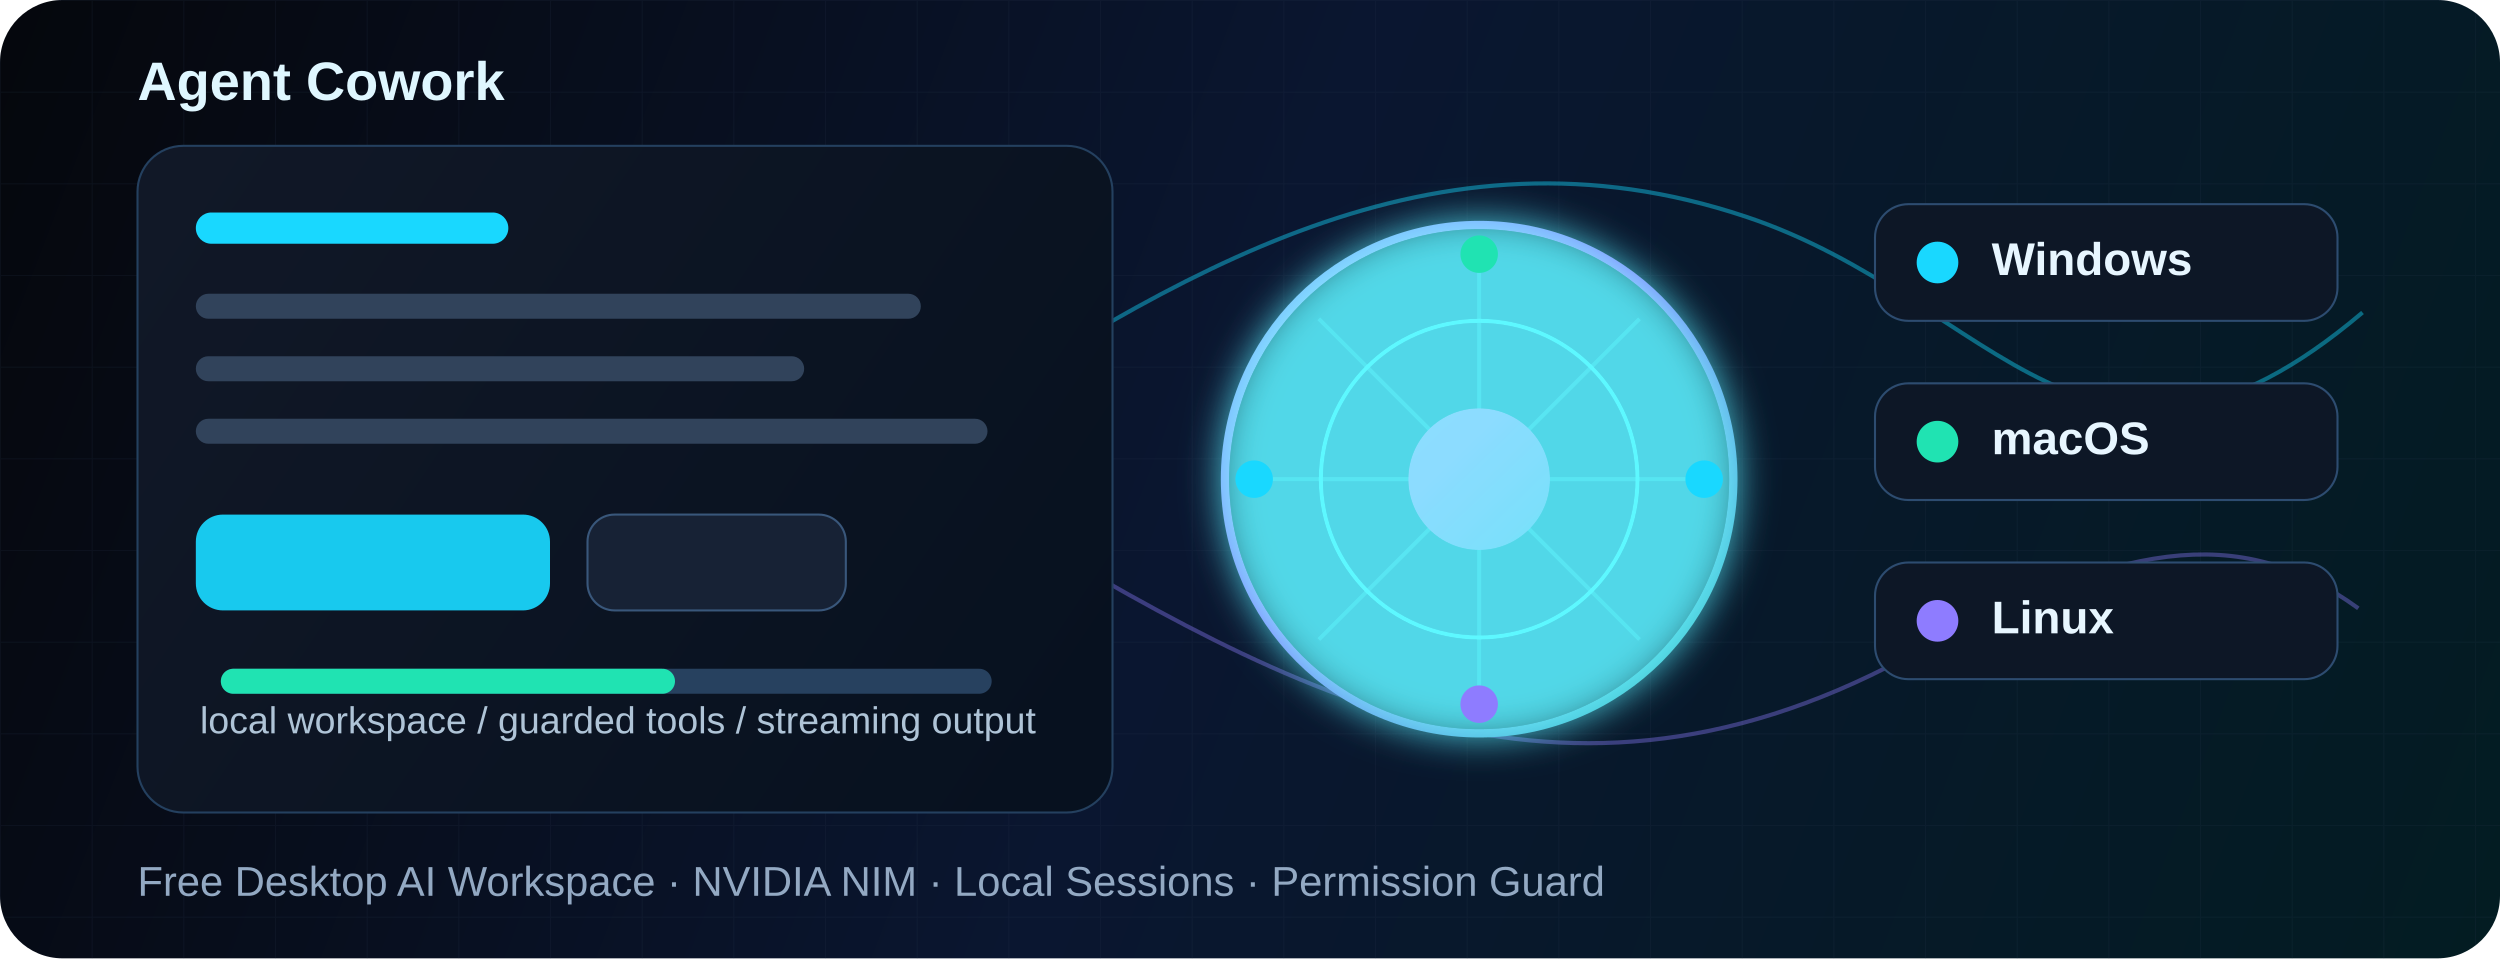
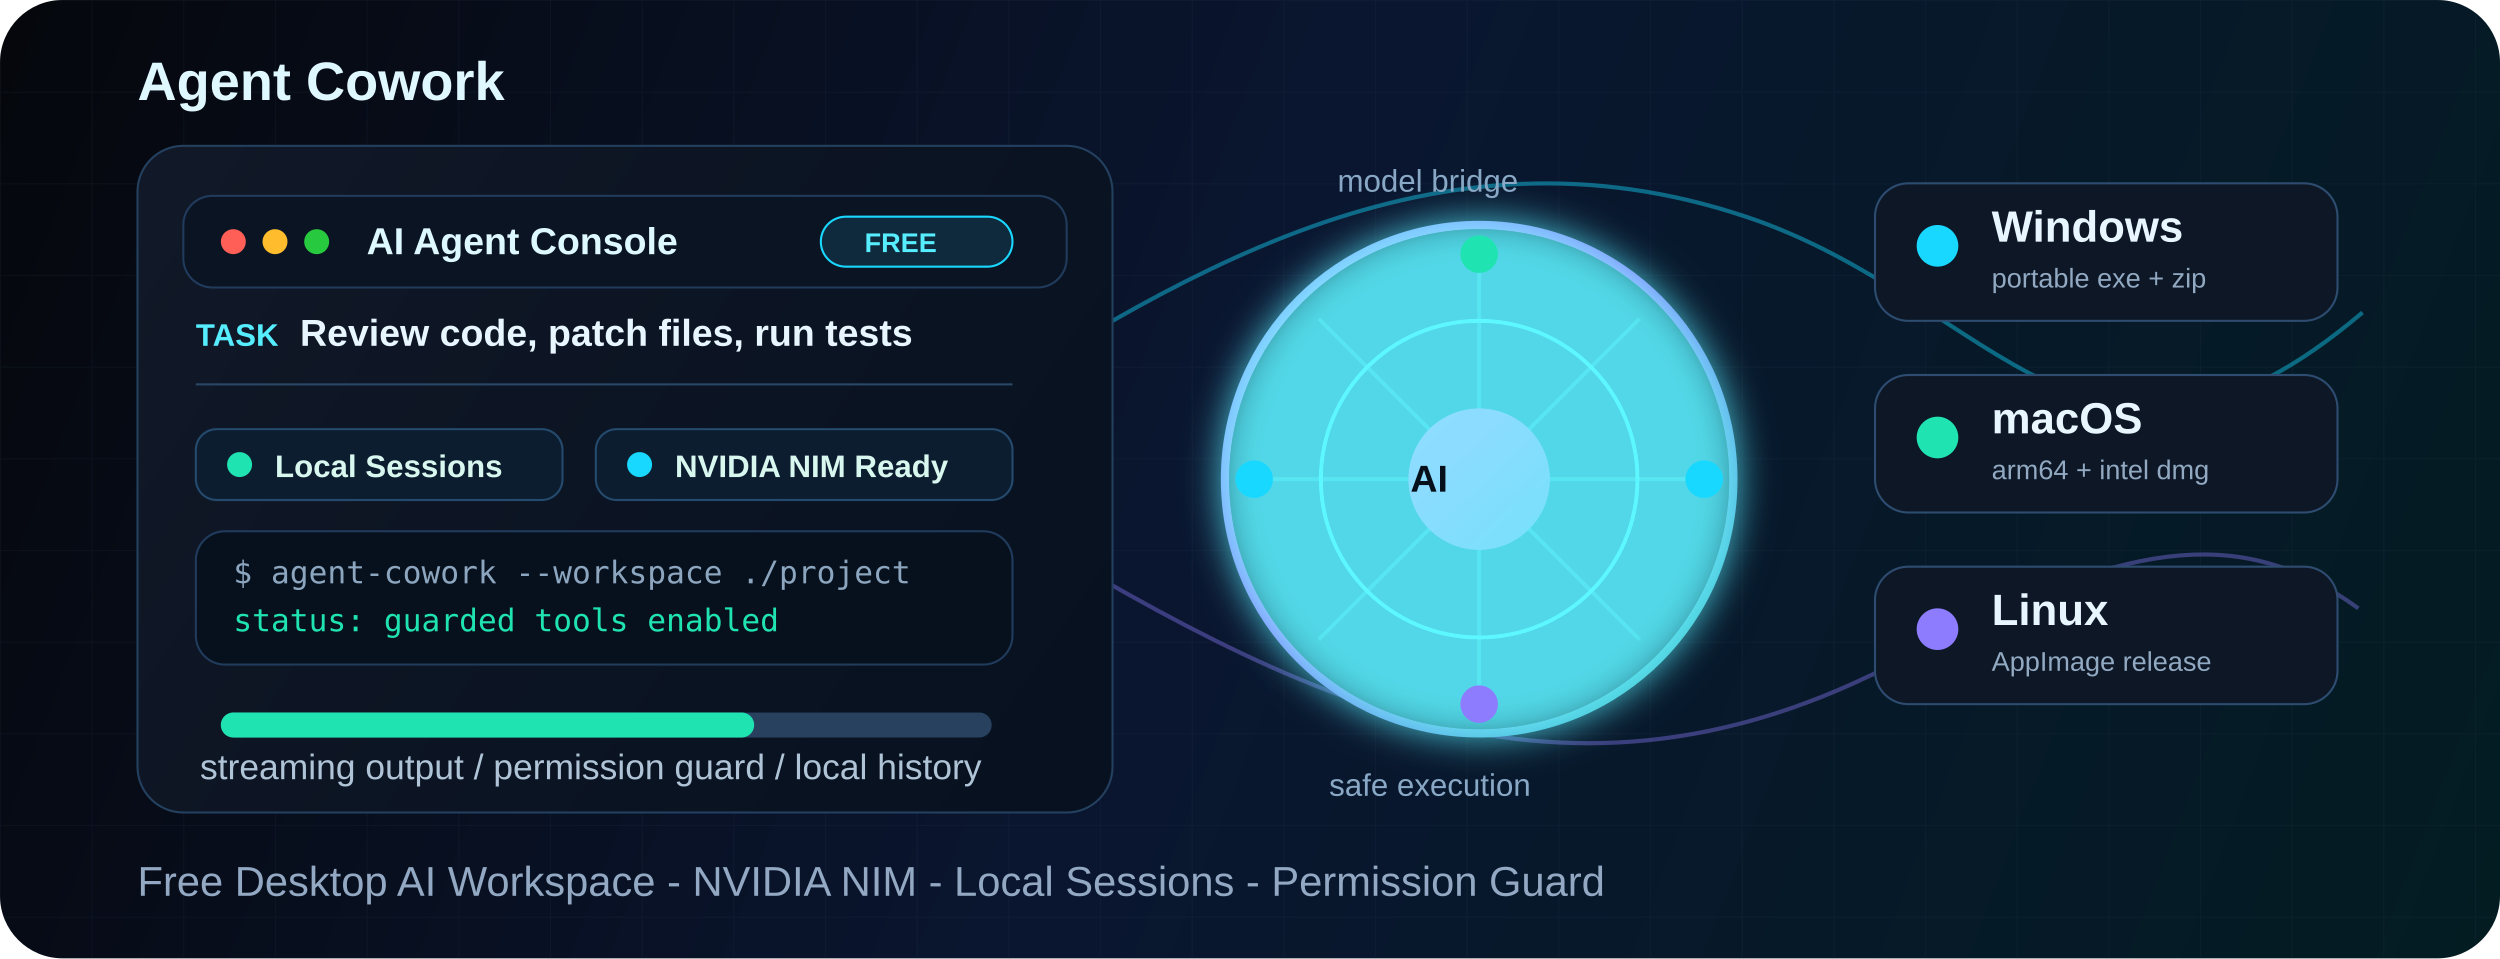
<svg xmlns="http://www.w3.org/2000/svg" width="1200" height="460" viewBox="0 0 1200 460" fill="none">
  <defs>
    <linearGradient id="bg" x1="0" y1="0" x2="1200" y2="460" gradientUnits="userSpaceOnUse">
      <stop offset="0" stop-color="#05070C" />
      <stop offset="0.48" stop-color="#0A1630" />
      <stop offset="1" stop-color="#031C22" />
    </linearGradient>
    <linearGradient id="panel" x1="78" y1="84" x2="506" y2="372" gradientUnits="userSpaceOnUse">
      <stop stop-color="#111827" />
      <stop offset="1" stop-color="#07111F" />
    </linearGradient>
    <linearGradient id="core" x1="560" y1="88" x2="832" y2="370" gradientUnits="userSpaceOnUse">
      <stop stop-color="#70F0FF" />
      <stop offset="0.48" stop-color="#7C5CFF" />
      <stop offset="1" stop-color="#20E3B2" />
    </linearGradient>
    <filter id="glow" x="-40%" y="-40%" width="180%" height="180%">
      <feGaussianBlur stdDeviation="9" result="blur" />
      <feColorMatrix in="blur" type="matrix" values="0 0 0 0 0.1 0 0 0 0 0.85 0 0 0 0 1 0 0 0 0.8 0" />
      <feBlend in="SourceGraphic" mode="screen" />
    </filter>
    <pattern id="grid" width="44" height="44" patternUnits="userSpaceOnUse">
      <path d="M44 0H0V44" stroke="#2A3B55" stroke-width="1" opacity="0.38" />
    </pattern>
  </defs>
  <rect width="1200" height="460" rx="30" fill="url(#bg)" />
  <rect width="1200" height="460" rx="30" fill="url(#grid)" opacity="0.42" />
  <path d="M70 368C196 266 310 298 438 214C566 130 688 54 838 104C958 144 1004 260 1134 150" stroke="#13D8FF" stroke-width="2" opacity="0.42" />
  <path d="M74 105C192 188 326 156 458 236C610 328 742 408 914 316C1018 260 1074 250 1132 292" stroke="#8E7CFF" stroke-width="2" opacity="0.38" />
  <rect x="66" y="70" width="468" height="320" rx="22" fill="url(#panel)" stroke="#24405F" />
-   <rect x="94" y="102" width="150" height="15" rx="7.5" fill="#19D8FF" />
-   <rect x="94" y="141" width="348" height="12" rx="6" fill="#31435B" />
-   <rect x="94" y="171" width="292" height="12" rx="6" fill="#31435B" />
-   <rect x="94" y="201" width="380" height="12" rx="6" fill="#31435B" />
-   <rect x="94" y="247" width="170" height="46" rx="13" fill="#19D8FF" opacity="0.92" />
-   <rect x="282" y="247" width="124" height="46" rx="13" fill="#172235" stroke="#39577B" />
-   <path d="M112 327H470" stroke="#27415F" stroke-width="12" stroke-linecap="round" />
-   <path d="M112 327H318" stroke="#20E3B2" stroke-width="12" stroke-linecap="round" />
-   <text x="96" y="352" fill="#AFC4D7" font-family="Arial, Helvetica, sans-serif" font-size="18">local workspace / guarded tools / streaming output</text>
+   <rect x="88" y="94" width="424" height="44" rx="14" fill="#0B1422" stroke="#203B5C" />
+   <circle cx="112" cy="116" r="6" fill="#FF5F56" />
+   <circle cx="132" cy="116" r="6" fill="#FFBD2E" />
+   <circle cx="152" cy="116" r="6" fill="#27C93F" />
+   <text x="176" y="122" fill="#DDF8FF" font-family="Arial, Helvetica, sans-serif" font-size="18" font-weight="700">AI Agent Console</text>
+   <rect x="394" y="104" width="92" height="24" rx="12" fill="#102A3D" stroke="#19D8FF" />
+   <text x="415" y="121" fill="#56EEFF" font-family="Arial, Helvetica, sans-serif" font-size="13" font-weight="700">FREE</text>
+   <text x="94" y="166" fill="#56EEFF" font-family="Arial, Helvetica, sans-serif" font-size="15" font-weight="700">TASK</text>
+   <text x="144" y="166" fill="#E7F6FF" font-family="Arial, Helvetica, sans-serif" font-size="18" font-weight="700">Review code, patch files, run tests</text>
+   <rect x="94" y="184" width="392" height="1" fill="#294766" />
+   <rect x="94" y="206" width="176" height="34" rx="10" fill="#0D1D30" stroke="#244A6E" />
+   <circle cx="115" cy="223" r="6" fill="#20E3B2" />
+   <text x="132" y="229" fill="#D8F7EF" font-family="Arial, Helvetica, sans-serif" font-size="15" font-weight="700">Local Sessions</text>
+   <rect x="286" y="206" width="200" height="34" rx="10" fill="#0D1D30" stroke="#244A6E" />
+   <circle cx="307" cy="223" r="6" fill="#19D8FF" />
+   <text x="324" y="229" fill="#D8F7EF" font-family="Arial, Helvetica, sans-serif" font-size="15" font-weight="700">NVIDIA NIM Ready</text>
+   <rect x="94" y="255" width="392" height="64" rx="14" fill="#07111D" stroke="#203B5C" />
+   <text x="112" y="280" fill="#8DA6BF" font-family="Consolas, Menlo, monospace" font-size="15">$ agent-cowork --workspace ./project</text>
+   <text x="112" y="303" fill="#20E3B2" font-family="Consolas, Menlo, monospace" font-size="15">status: guarded tools enabled</text>
+   <path d="M112 348H470" stroke="#27415F" stroke-width="12" stroke-linecap="round" />
+   <path d="M112 348H356" stroke="#20E3B2" stroke-width="12" stroke-linecap="round" />
+   <text x="96" y="374" fill="#AFC4D7" font-family="Arial, Helvetica, sans-serif" font-size="17">streaming output / permission guard / local history</text>
  <g filter="url(#glow)">
    <circle cx="710" cy="230" r="122" fill="#091627" stroke="url(#core)" stroke-width="4" />
    <circle cx="710" cy="230" r="76" fill="#0E1F35" stroke="#36E9FF" stroke-width="2" />
    <path d="M710 122V338M602 230H818M633 153L787 307M787 153L633 307" stroke="#36E9FF" stroke-width="2" opacity="0.62" />
    <circle cx="710" cy="230" r="34" fill="url(#core)" />
  </g>
+   <text x="677" y="236" fill="#06101A" font-family="Arial, Helvetica, sans-serif" font-size="18" font-weight="800">AI</text>
  <circle cx="710" cy="122" r="9" fill="#20E3B2" />
  <circle cx="818" cy="230" r="9" fill="#19D8FF" />
  <circle cx="710" cy="338" r="9" fill="#8E7CFF" />
  <circle cx="602" cy="230" r="9" fill="#19D8FF" />
-   <rect x="900" y="98" width="222" height="56" rx="16" fill="#0D1726" stroke="#2D4C70" />
-   <rect x="900" y="184" width="222" height="56" rx="16" fill="#0D1726" stroke="#2D4C70" />
-   <rect x="900" y="270" width="222" height="56" rx="16" fill="#0D1726" stroke="#2D4C70" />
-   <circle cx="930" cy="126" r="10" fill="#19D8FF" />
-   <circle cx="930" cy="212" r="10" fill="#20E3B2" />
-   <circle cx="930" cy="298" r="10" fill="#8E7CFF" />
-   <text x="956" y="132" fill="#E7F6FF" font-family="Arial, Helvetica, sans-serif" font-size="22" font-weight="700">Windows</text>
-   <text x="956" y="218" fill="#E7F6FF" font-family="Arial, Helvetica, sans-serif" font-size="22" font-weight="700">macOS</text>
-   <text x="956" y="304" fill="#E7F6FF" font-family="Arial, Helvetica, sans-serif" font-size="22" font-weight="700">Linux</text>
+   <text x="642" y="92" fill="#88A8C5" font-family="Arial, Helvetica, sans-serif" font-size="15">model bridge</text>
+   <text x="638" y="382" fill="#88A8C5" font-family="Arial, Helvetica, sans-serif" font-size="15">safe execution</text>
+   <rect x="900" y="88" width="222" height="66" rx="16" fill="#0D1726" stroke="#2D4C70" />
+   <rect x="900" y="180" width="222" height="66" rx="16" fill="#0D1726" stroke="#2D4C70" />
+   <rect x="900" y="272" width="222" height="66" rx="16" fill="#0D1726" stroke="#2D4C70" />
+   <circle cx="930" cy="118" r="10" fill="#19D8FF" />
+   <circle cx="930" cy="210" r="10" fill="#20E3B2" />
+   <circle cx="930" cy="302" r="10" fill="#8E7CFF" />
+   <text x="956" y="116" fill="#E7F6FF" font-family="Arial, Helvetica, sans-serif" font-size="21" font-weight="700">Windows</text>
+   <text x="956" y="138" fill="#92A9C2" font-family="Arial, Helvetica, sans-serif" font-size="13">portable exe + zip</text>
+   <text x="956" y="208" fill="#E7F6FF" font-family="Arial, Helvetica, sans-serif" font-size="21" font-weight="700">macOS</text>
+   <text x="956" y="230" fill="#92A9C2" font-family="Arial, Helvetica, sans-serif" font-size="13">arm64 + intel dmg</text>
+   <text x="956" y="300" fill="#E7F6FF" font-family="Arial, Helvetica, sans-serif" font-size="21" font-weight="700">Linux</text>
+   <text x="956" y="322" fill="#92A9C2" font-family="Arial, Helvetica, sans-serif" font-size="13">AppImage release</text>
  <text x="66" y="48" fill="#DFF7FF" font-family="Arial, Helvetica, sans-serif" font-size="26" font-weight="700">Agent Cowork</text>
-   <text x="66" y="430" fill="#93A9C3" font-family="Arial, Helvetica, sans-serif" font-size="20">Free Desktop AI Workspace · NVIDIA NIM · Local Sessions · Permission Guard</text>
+   <text x="66" y="430" fill="#93A9C3" font-family="Arial, Helvetica, sans-serif" font-size="20">Free Desktop AI Workspace - NVIDIA NIM - Local Sessions - Permission Guard</text>
</svg>
